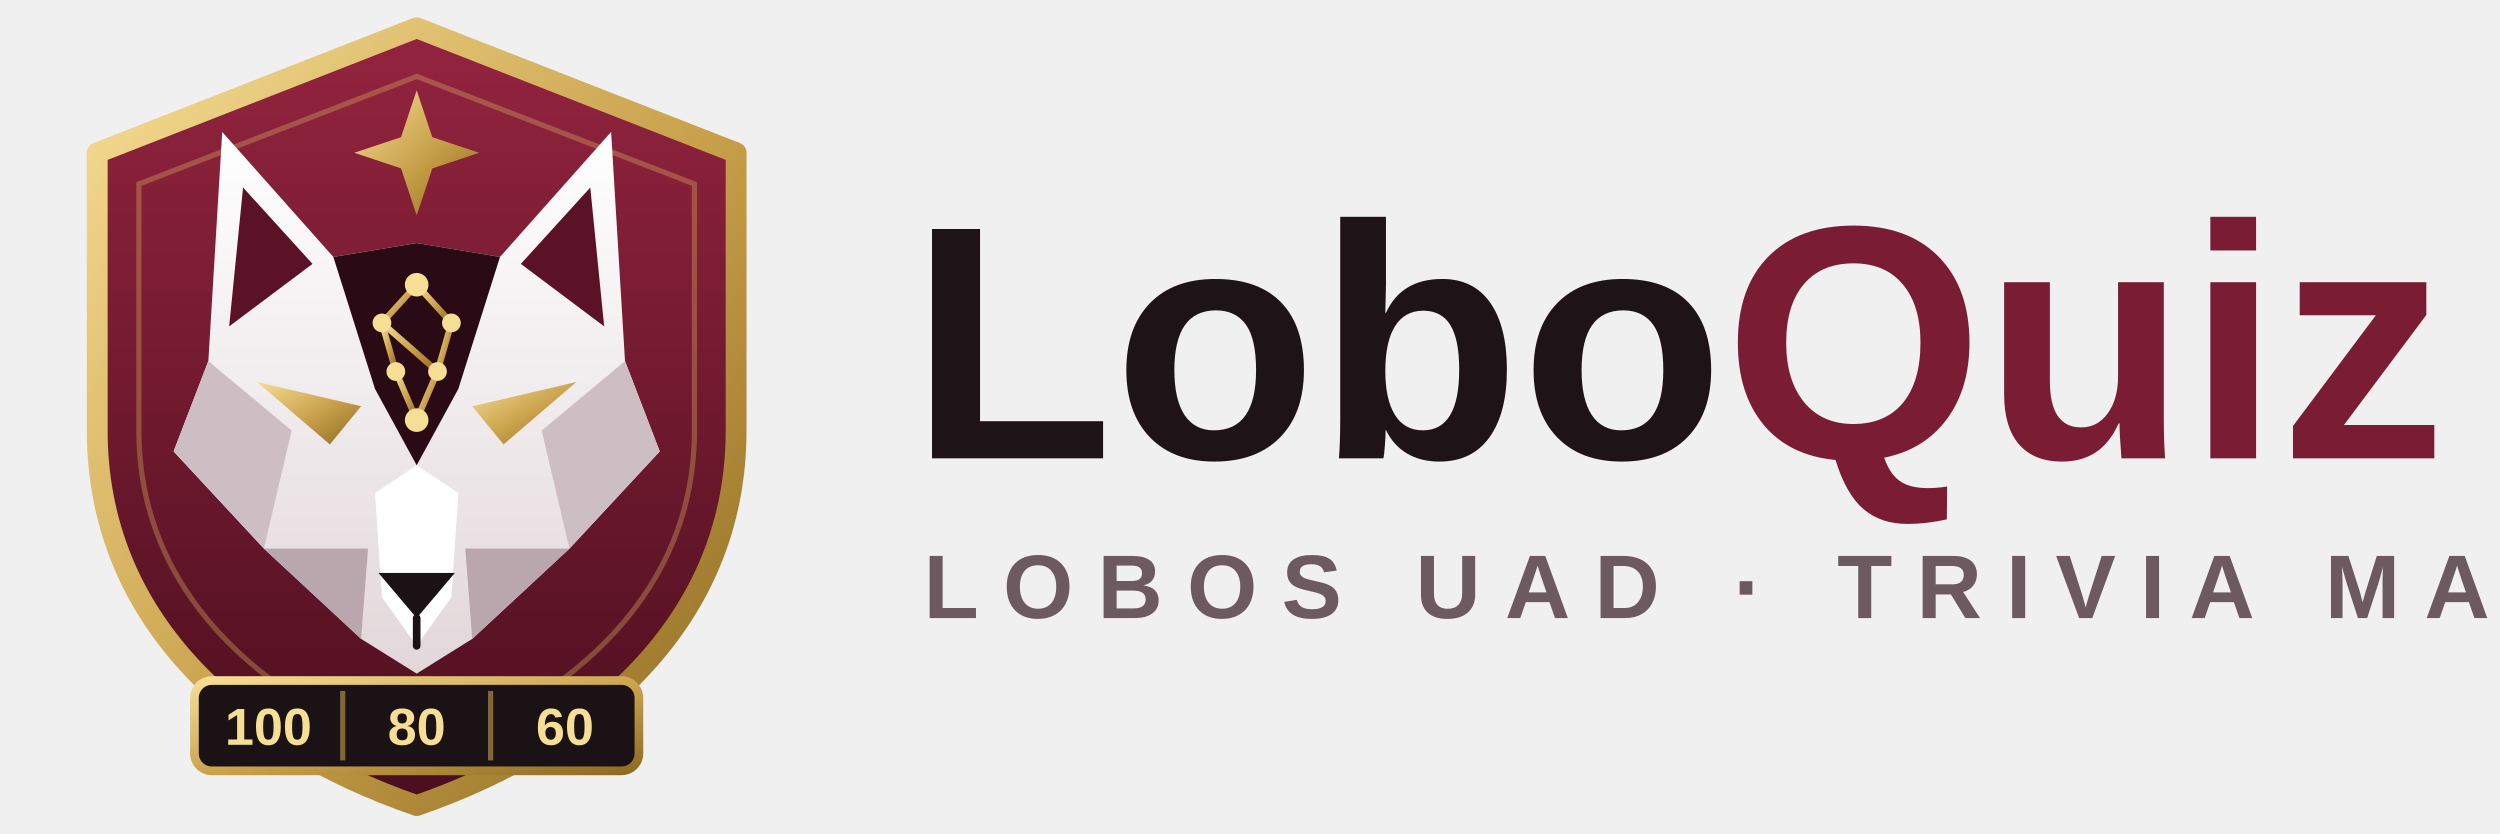
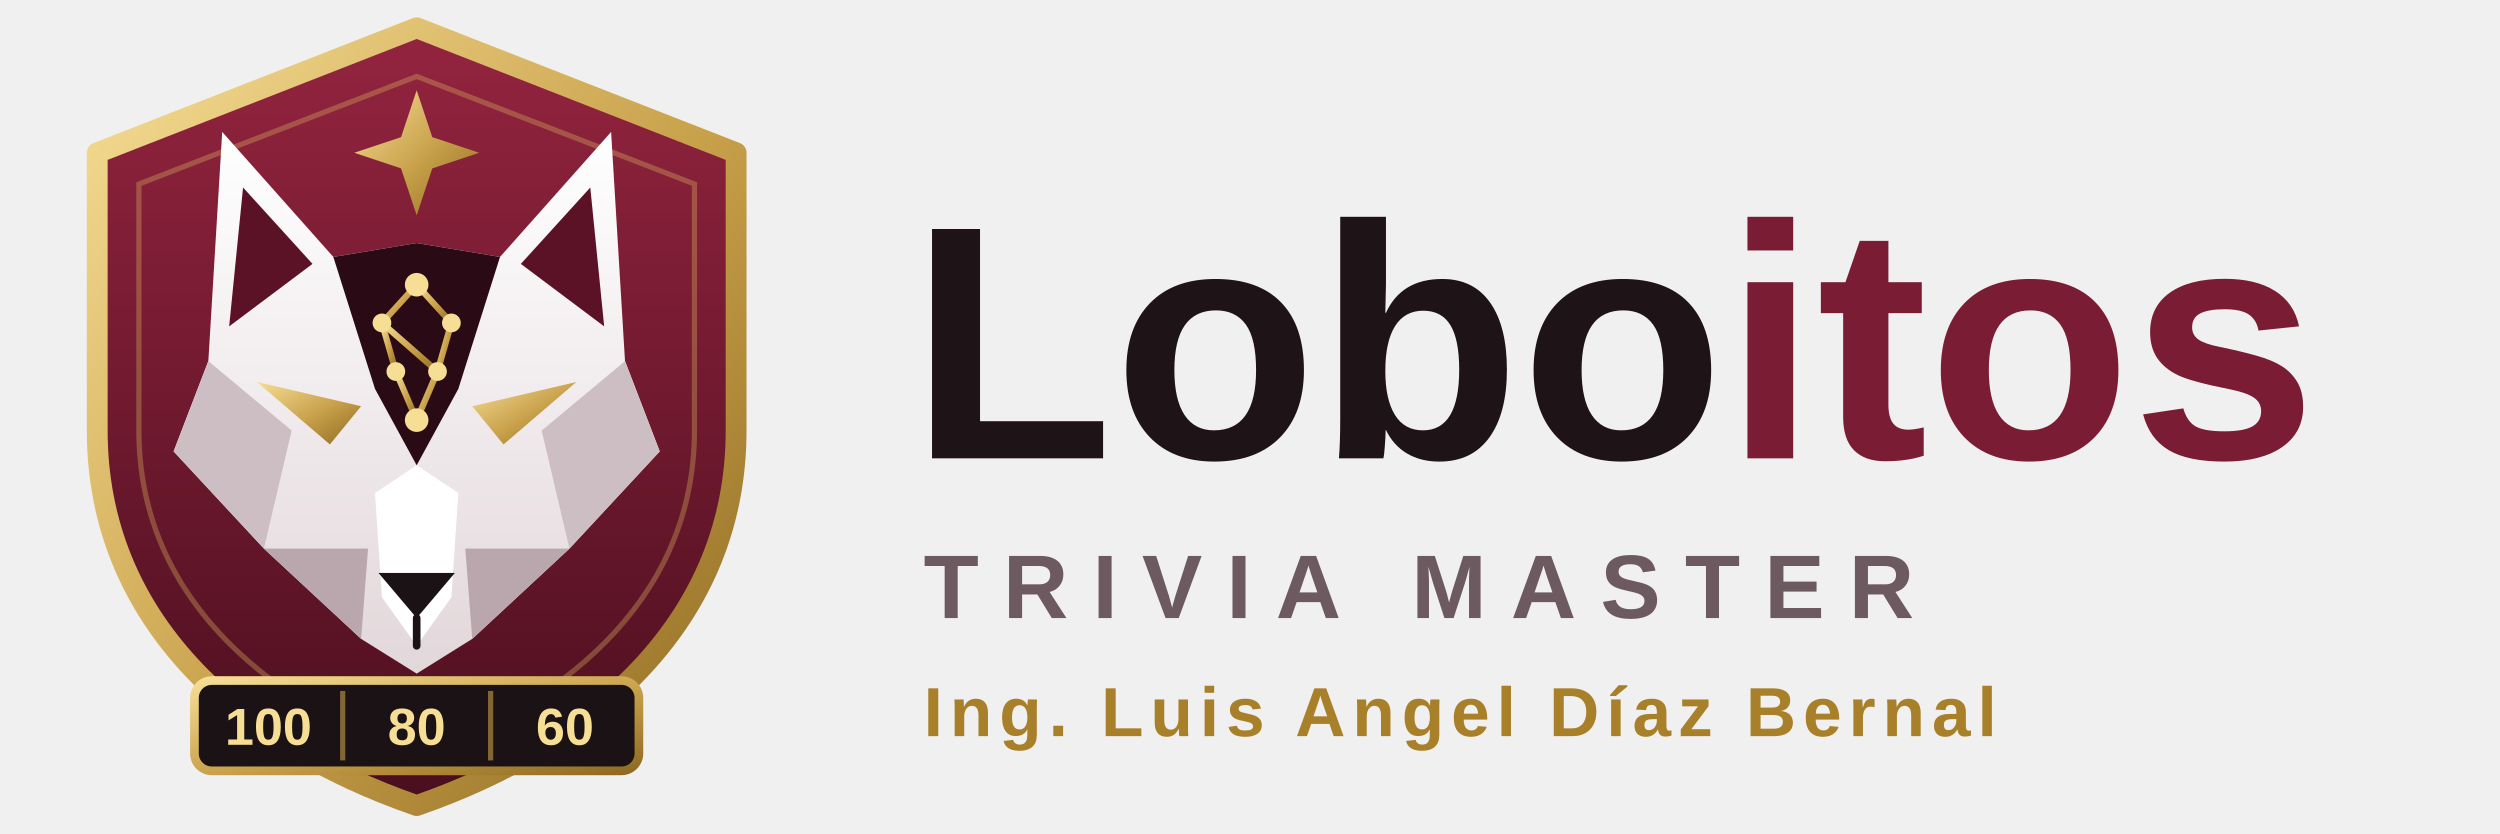
- <svg xmlns="http://www.w3.org/2000/svg" width="720" height="240" viewBox="0 0 720 240" role="img" aria-label="LoboQuiz UAD · Lobos UAD Trivia Master">
+ <svg xmlns="http://www.w3.org/2000/svg" width="720" height="240" viewBox="0 0 720 240" role="img" aria-label="Loboitos · Trivia Master · Ing. Luis Angel Díaz Bernal">
  <style>
  .nodo{transform-box:fill-box;transform-origin:center;animation:pulso 2.6s ease-in-out infinite}
  .nodo:nth-of-type(2){animation-delay:.3s}.nodo:nth-of-type(3){animation-delay:.6s}.nodo:nth-of-type(4){animation-delay:.9s}.nodo:nth-of-type(5){animation-delay:1.2s}.nodo:nth-of-type(6){animation-delay:1.5s}
  .chispa{transform-box:fill-box;transform-origin:center;animation:destello 3.4s ease-in-out infinite}
  .red path{stroke-dasharray:40}
  svg:hover .red path{animation:trazo 1.2s ease forwards}
  svg:hover .ojo{filter:drop-shadow(0 0 5px #F6DC8E)}
  @keyframes pulso{0%,100%{transform:scale(1);opacity:.85}50%{transform:scale(1.5);opacity:1}}
  @keyframes destello{0%,100%{transform:scale(.85) rotate(0);opacity:.8}50%{transform:scale(1.12) rotate(45deg);opacity:1}}
  @keyframes trazo{from{stroke-dashoffset:40}to{stroke-dashoffset:0}}
  @media (prefers-reduced-motion:reduce){*{animation:none!important}}
</style>
  <defs>
    <linearGradient id="lqe" x1="0" y1="0" x2="0" y2="1">
      <stop offset="0" stop-color="#94243F" />
      <stop offset="1" stop-color="#4A0E1E" />
    </linearGradient>
    <linearGradient id="lqo" x1="0" y1="0" x2="1" y2="1">
      <stop offset="0" stop-color="#F6DE95" />
      <stop offset=".55" stop-color="#C8A04A" />
      <stop offset="1" stop-color="#8F6B22" />
    </linearGradient>
    <linearGradient id="lqp" x1="0" y1="0" x2="0" y2="1">
      <stop offset="0" stop-color="#FFFFFF" />
      <stop offset="1" stop-color="#E2D7DA" />
    </linearGradient>
  </defs>
  <path d="M120 8 L212 44 V124 C212 178 172 214 120 232 C68 214 28 178 28 124 V44 Z" fill="url(#lqe)" stroke="url(#lqo)" stroke-width="6" stroke-linejoin="round" />
  <path d="M120 22 L200 53 V124 C200 170 166 201 120 218 C74 201 40 170 40 124 V53 Z" fill="none" stroke="#D9B45E" stroke-opacity=".35" stroke-width="1.5" />
  <path class="chispa" d="M120 26 L124.5 39.5 L138 44 L124.5 48.5 L120 62 L115.5 48.5 L102 44 L115.5 39.5 Z" fill="url(#lqo)" />
  <g class="lobo">
    <path d="M120 70 L96 74 L64 38 L60 104 L50 130 L76 158 L104 184 L120 194 L136 184 L164 158 L190 130 L180 104 L176 38 L144 74 Z" fill="url(#lqp)" />
    <path d="M70 54 L90 76 L66 94 Z" fill="#5C1226" />
    <path d="M170 54 L150 76 L174 94 Z" fill="#5C1226" />
    <path d="M60 104 L50 130 L76 158 L84 124 Z" fill="#CDBEC3" />
    <path d="M180 104 L190 130 L164 158 L156 124 Z" fill="#CDBEC3" />
    <path d="M76 158 L104 184 L106 158 Z" fill="#B9A7AD" />
    <path d="M164 158 L136 184 L134 158 Z" fill="#B9A7AD" />
    <path d="M96 74 L120 70 L144 74 L132 112 L120 134 L108 112 Z" fill="#2A0B15" />
    <path class="ojo" d="M74 110 L104 117 L95 128 Z" fill="url(#lqo)" />
    <path class="ojo" d="M166 110 L136 117 L145 128 Z" fill="url(#lqo)" />
    <path d="M108 142 L120 134 L132 142 L130 172 L120 186 L110 172 Z" fill="#FFFFFF" />
    <path d="M109 165 L131 165 L120 178 Z" fill="#1A1214" />
    <path d="M120 178 V186" stroke="#1A1214" stroke-width="2.2" stroke-linecap="round" />
  </g>
  <g class="red" stroke="url(#lqo)" stroke-width="1.8" fill="none" stroke-linecap="round">
    <path d="M120 82 L110 93" />
    <path d="M120 82 L130 93" />
    <path d="M110 93 L130 93" />
    <path d="M110 93 L114 107" />
    <path d="M130 93 L126 107" />
    <path d="M114 107 L126 107" />
    <path d="M114 107 L120 121" />
    <path d="M126 107 L120 121" />
    <path d="M110 93 L126 107" />
  </g>
  <g fill="#F6DE95">
    <circle class="nodo" cx="120" cy="82" r="3.4" />
    <circle class="nodo" cx="110" cy="93" r="2.7" />
    <circle class="nodo" cx="130" cy="93" r="2.7" />
    <circle class="nodo" cx="114" cy="107" r="2.7" />
    <circle class="nodo" cx="126" cy="107" r="2.7" />
    <circle class="nodo" cx="120" cy="121" r="3.4" />
  </g>
  <g class="panel-trivia">
    <rect x="56" y="196" width="128" height="26" rx="5" fill="#1A1214" stroke="url(#lqo)" stroke-width="2.5" />
    <path d="M98.7 199 V219 M141.3 199 V219" stroke="#C8A04A" stroke-opacity=".6" stroke-width="1.5" />
    <g fill="#F6DE95" font-family="Saira Condensed, Arial Narrow, Arial, sans-serif" font-weight="800" font-size="15" text-anchor="middle">
      <text x="77.3" y="214.5">100</text>
      <text x="120" y="214.5">80</text>
      <text x="162.7" y="214.5">60</text>
    </g>
  </g>
  <g font-family="Saira Condensed, Arial Narrow, Arial, sans-serif">
-     <text x="262" y="132" font-size="96" font-weight="800" fill="#1E1417">Lobo<tspan fill="#7A1C33">Quiz</tspan>
-       <tspan fill="#A9802A">UAD</tspan>
+     <text x="262" y="132" font-size="96" font-weight="800" fill="#1E1417">Lobo<tspan fill="#7A1C33">itos</tspan>
    </text>
-     <text x="266" y="178" font-size="26" font-weight="700" letter-spacing="7" fill="#6D5A60">LOBOS UAD · TRIVIA MASTER</text>
+     <text x="266" y="178" font-size="26" font-weight="700" letter-spacing="7" fill="#6D5A60">TRIVIA MASTER</text>
+     <text x="266" y="212" font-size="20" font-weight="600" letter-spacing="2" fill="#A9802A">Ing. Luis Angel Díaz Bernal</text>
  </g>
</svg>
